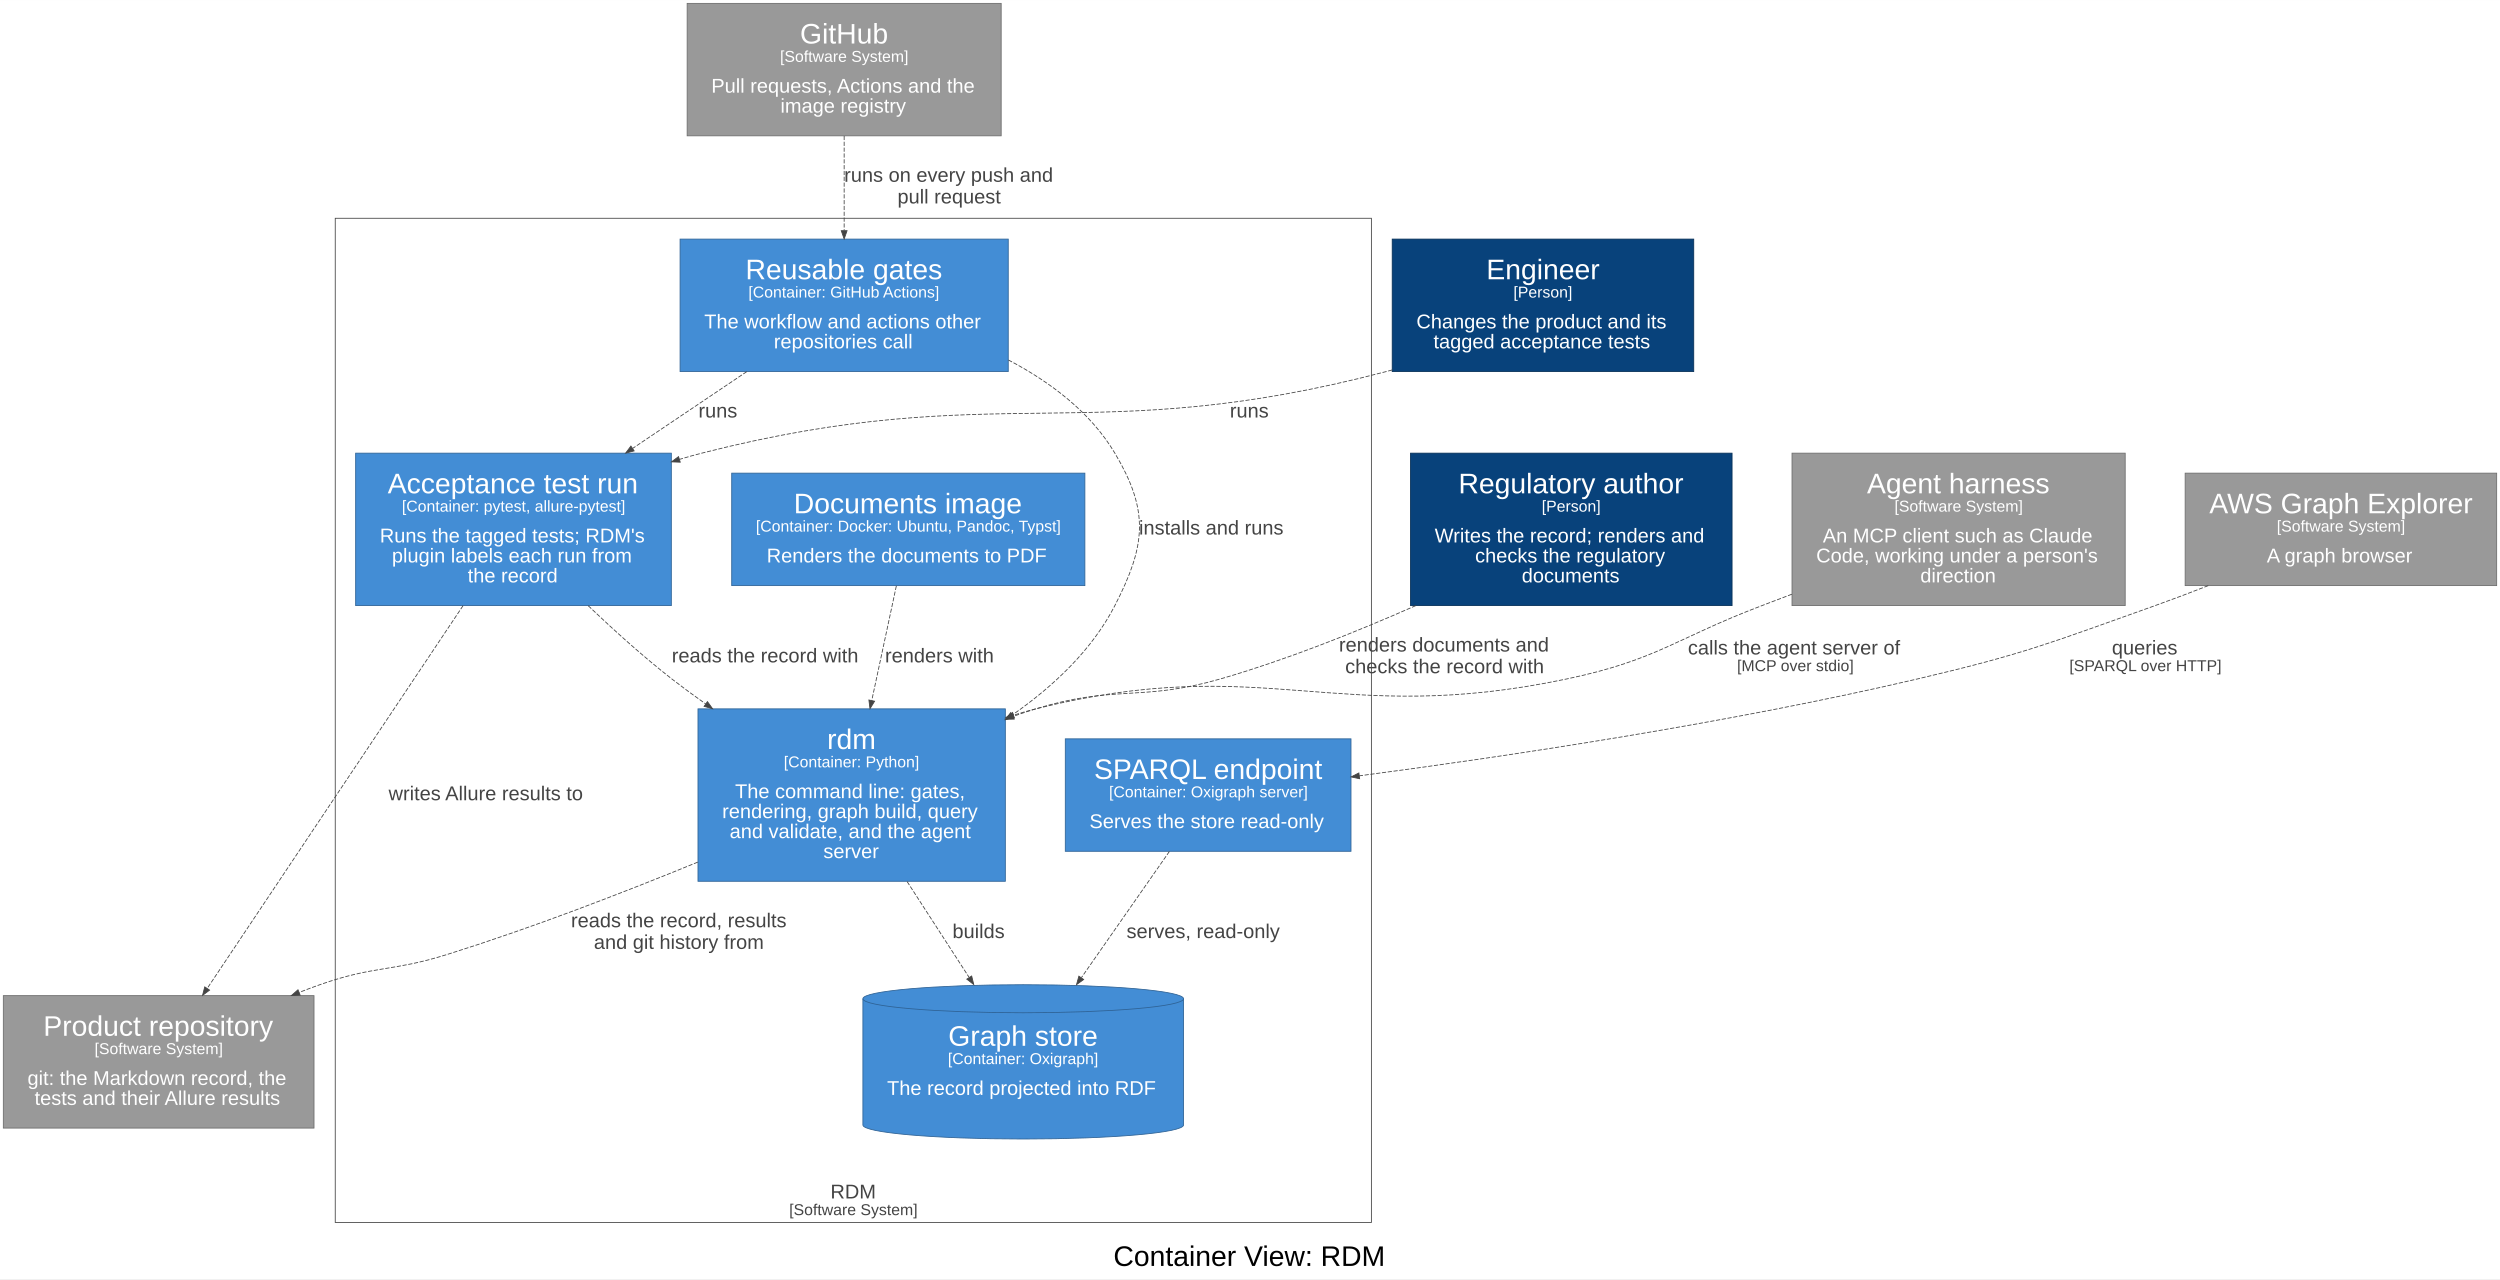
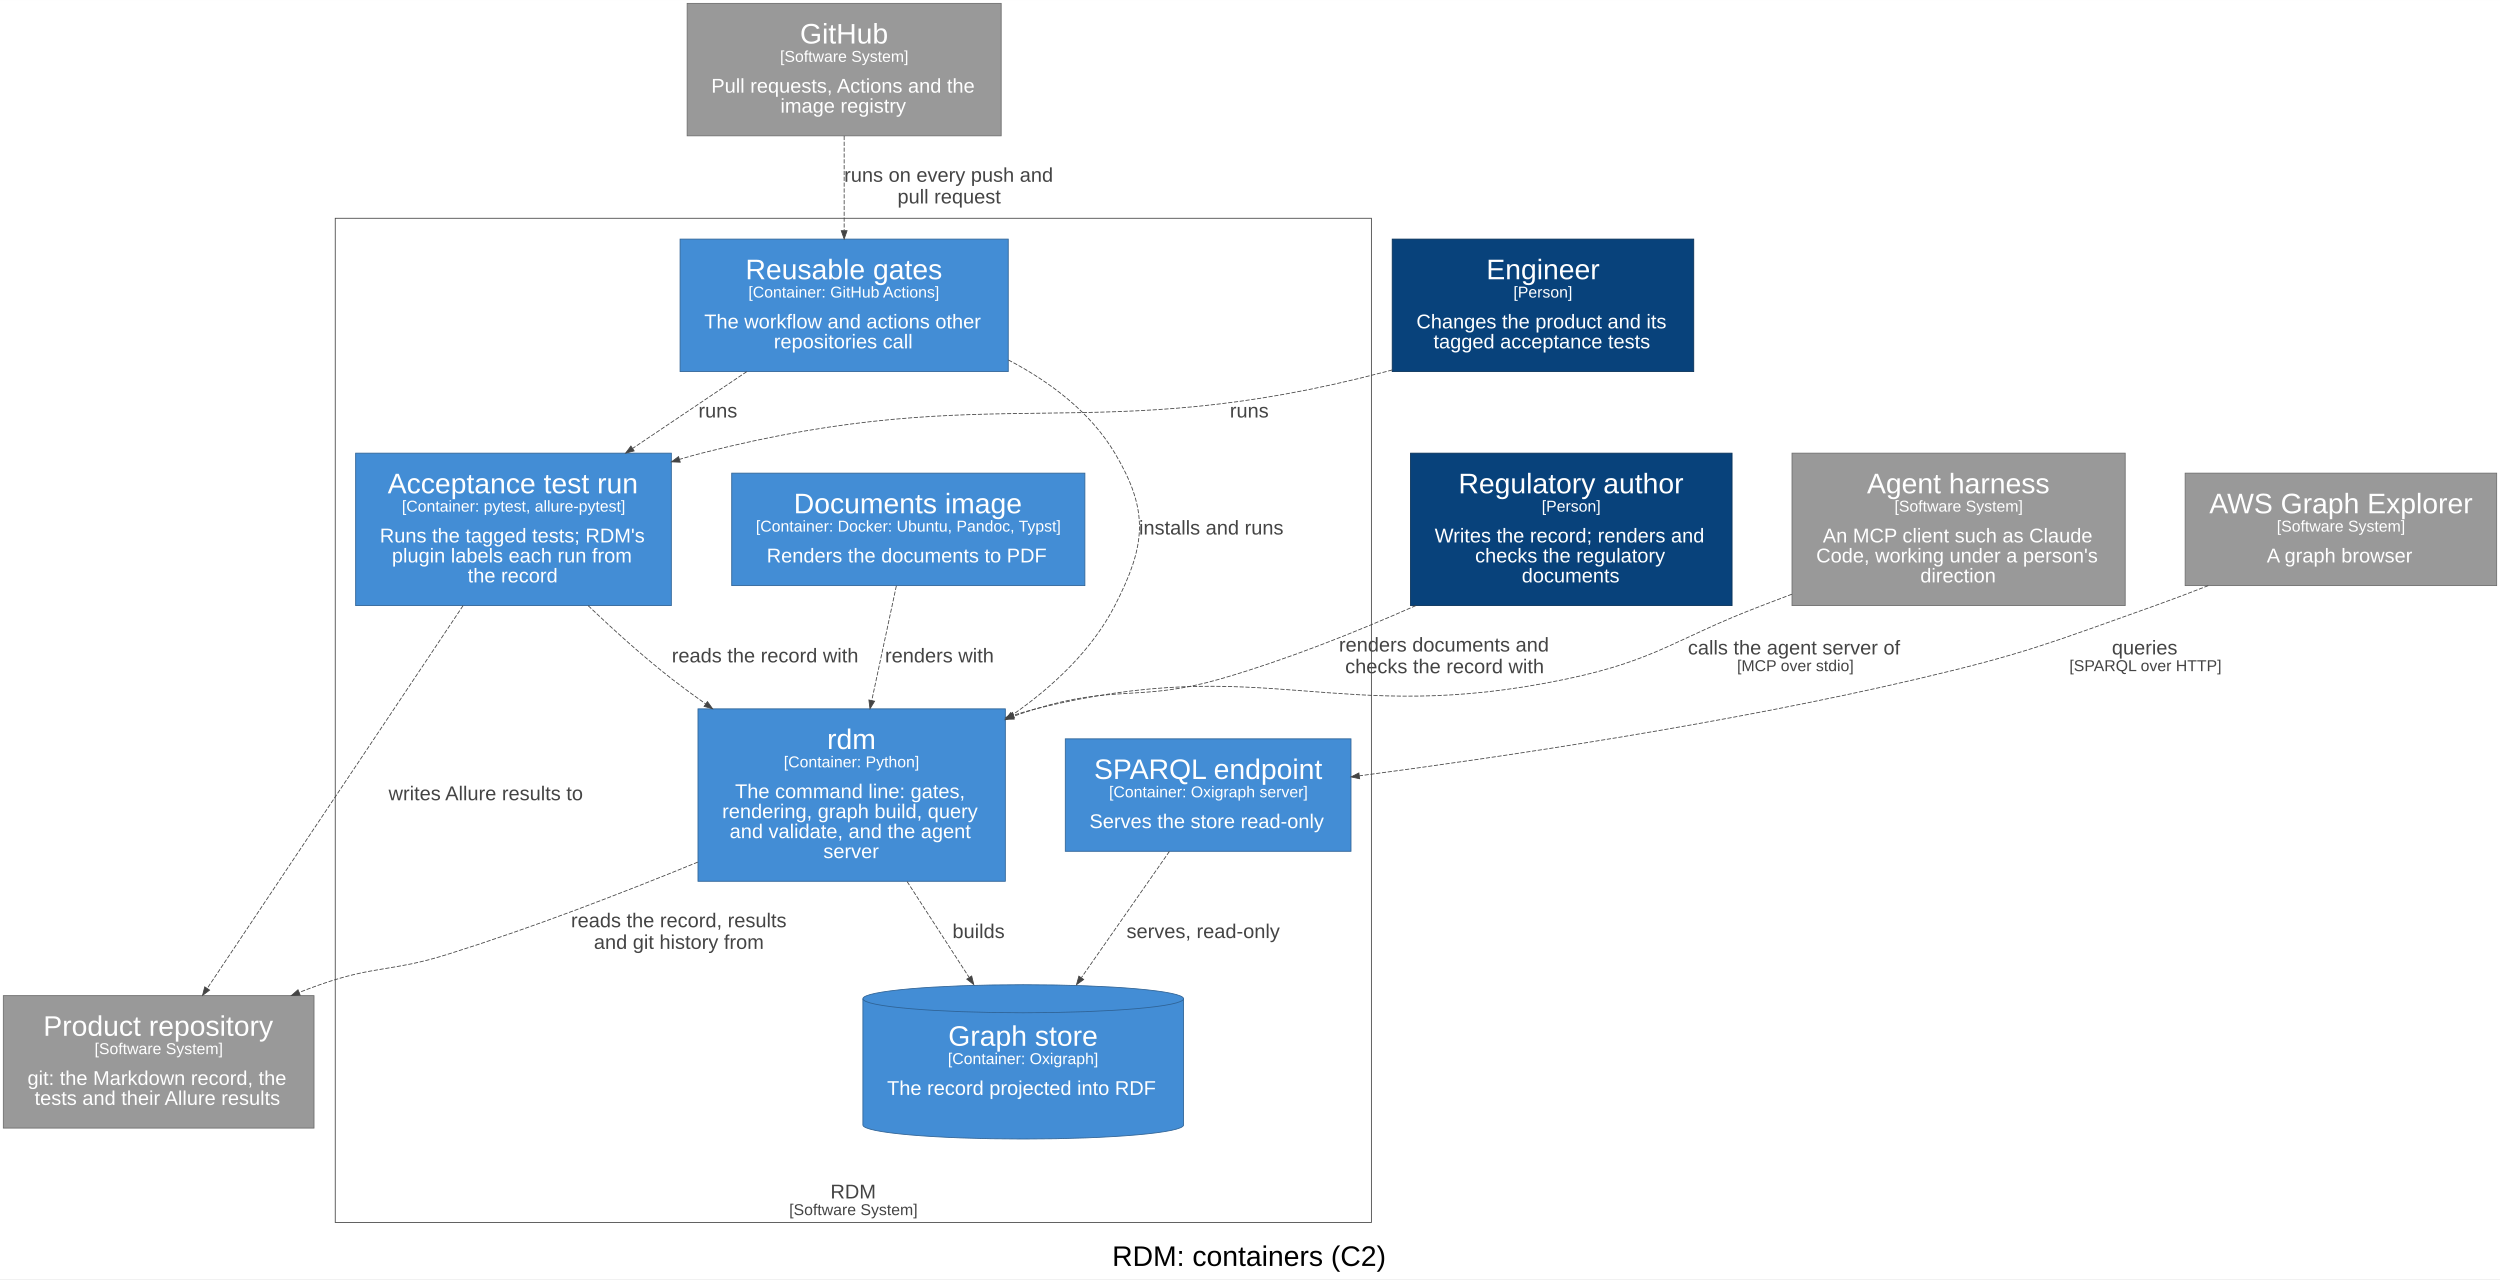
<svg xmlns="http://www.w3.org/2000/svg" width="3002pt" height="1536pt" viewBox="0.00 0.00 3001.50 1535.62">
  <g id="graph0" class="graph" transform="scale(1 1) rotate(0) translate(4 1531.62)">
    <polygon fill="white" stroke="transparent" points="-4,4 -4,-1531.62 2997.5,-1531.62 2997.5,4 -4,4" />
-     <text text-anchor="start" x="1332.75" y="-11.8" font-family="Arial" font-size="34.00">Container View: RDM</text>
+     <text text-anchor="start" x="1331.25" y="-11.8" font-family="Arial" font-size="34.00">RDM: containers (C2)</text>
    <g id="clust1" class="cluster">
      <polygon fill="none" stroke="#444444" points="398.5,-64 398.5,-1269.62 1642.5,-1269.62 1642.5,-64 398.5,-64" />
      <text text-anchor="start" x="993" y="-92.8" font-family="Arial" font-size="24.00" fill="#444444">RDM</text>
      <text text-anchor="start" x="943.5" y="-72.8" font-family="Arial" font-size="19.00" fill="#444444">[Software System]</text>
    </g>
    <g id="1" class="node">
      <polygon fill="#08427b" stroke="#052e56" points="2075.5,-987.62 1689.5,-987.62 1689.5,-804.62 2075.5,-804.62 2075.5,-987.62" />
      <text text-anchor="start" x="1747" y="-939.42" font-family="Arial" font-size="34.00" fill="#ffffff">Regulatory author</text>
      <text text-anchor="start" x="1847" y="-917.42" font-family="Arial" font-size="19.00" fill="#ffffff">[Person]</text>
      <text text-anchor="start" x="1718.5" y="-880.42" font-family="Arial" font-size="24.00" fill="#ffffff">Writes the record; renders and</text>
      <text text-anchor="start" x="1767" y="-856.42" font-family="Arial" font-size="24.00" fill="#ffffff">checks the regulatory</text>
      <text text-anchor="start" x="1823" y="-832.42" font-family="Arial" font-size="24.00" fill="#ffffff">documents</text>
    </g>
    <g id="5" class="node">
      <polygon fill="#438dd5" stroke="#2e6295" points="1203,-680.62 834,-680.62 834,-473.62 1203,-473.62 1203,-680.62" />
      <text text-anchor="start" x="989" y="-632.42" font-family="Arial" font-size="34.00" fill="#ffffff">rdm</text>
      <text text-anchor="start" x="937" y="-610.42" font-family="Arial" font-size="19.00" fill="#ffffff">[Container: Python]</text>
      <text text-anchor="start" x="878.5" y="-573.42" font-family="Arial" font-size="24.00" fill="#ffffff">The command line: gates,</text>
      <text text-anchor="start" x="863" y="-549.42" font-family="Arial" font-size="24.00" fill="#ffffff">rendering, graph build, query</text>
      <text text-anchor="start" x="872" y="-525.42" font-family="Arial" font-size="24.00" fill="#ffffff">and validate, and the agent</text>
      <text text-anchor="start" x="984.5" y="-501.42" font-family="Arial" font-size="24.00" fill="#ffffff">server</text>
    </g>
    <g id="62" class="edge">
      <path fill="none" stroke="#444444" stroke-dasharray="5,2" d="M1695.83,-804.58C1623.97,-772.78 1540.26,-739.35 1461.5,-716.62 1365.46,-688.92 1335.06,-709.93 1239.5,-680.62 1230.57,-677.89 1221.54,-674.86 1212.49,-671.61" />
      <polygon fill="#444444" stroke="#444444" points="1213.65,-668.31 1203.05,-668.15 1211.23,-674.88 1213.65,-668.31" />
      <text text-anchor="start" x="1603.5" y="-749.42" font-family="Arial" font-size="24.00" fill="#444444">renders documents and</text>
      <text text-anchor="start" x="1611" y="-723.42" font-family="Arial" font-size="24.00" fill="#444444">checks the record with</text>
    </g>
    <g id="2" class="node">
      <polygon fill="#08427b" stroke="#052e56" points="2029.5,-1244.62 1667.5,-1244.62 1667.5,-1085.62 2029.5,-1085.62 2029.5,-1244.62" />
      <text text-anchor="start" x="1780.5" y="-1196.42" font-family="Arial" font-size="34.00" fill="#ffffff">Engineer</text>
      <text text-anchor="start" x="1813" y="-1174.42" font-family="Arial" font-size="19.00" fill="#ffffff">[Person]</text>
      <text text-anchor="start" x="1696.5" y="-1137.42" font-family="Arial" font-size="24.00" fill="#ffffff">Changes the product and its</text>
      <text text-anchor="start" x="1717" y="-1113.42" font-family="Arial" font-size="24.00" fill="#ffffff">tagged acceptance tests</text>
    </g>
    <g id="42" class="node">
      <polygon fill="#438dd5" stroke="#2e6295" points="802,-987.62 423,-987.62 423,-804.62 802,-804.62 802,-987.62" />
      <text text-anchor="start" x="461.5" y="-939.42" font-family="Arial" font-size="34.00" fill="#ffffff">Acceptance test run</text>
      <text text-anchor="start" x="478.5" y="-917.42" font-family="Arial" font-size="19.00" fill="#ffffff">[Container: pytest, allure-pytest]</text>
      <text text-anchor="start" x="452" y="-880.42" font-family="Arial" font-size="24.00" fill="#ffffff">Runs the tagged tests; RDM's</text>
      <text text-anchor="start" x="466.5" y="-856.42" font-family="Arial" font-size="24.00" fill="#ffffff">plugin labels each run from</text>
      <text text-anchor="start" x="557.5" y="-832.42" font-family="Arial" font-size="24.00" fill="#ffffff">the record</text>
    </g>
    <g id="63" class="edge">
      <path fill="none" stroke="#444444" stroke-dasharray="5,2" d="M1667.45,-1087.51C1665.13,-1086.86 1662.81,-1086.23 1660.5,-1085.62 1304.67,-992.07 1195,-1078.57 838.5,-987.62 829.7,-985.38 820.79,-982.88 811.85,-980.17" />
      <polygon fill="#444444" stroke="#444444" points="812.72,-976.78 802.13,-977.16 810.64,-983.46 812.72,-976.78" />
      <text text-anchor="start" x="1472.5" y="-1030.42" font-family="Arial" font-size="24.00" fill="#444444">runs</text>
    </g>
    <g id="51" class="node">
      <polygon fill="#999999" stroke="#6b6b6b" points="373,-336.31 0,-336.31 0,-177.31 373,-177.31 373,-336.31" />
      <text text-anchor="start" x="48" y="-288.11" font-family="Arial" font-size="34.00" fill="#ffffff">Product repository</text>
      <text text-anchor="start" x="109.5" y="-266.11" font-family="Arial" font-size="19.00" fill="#ffffff">[Software System]</text>
      <text text-anchor="start" x="29" y="-229.11" font-family="Arial" font-size="24.00" fill="#ffffff">git: the Markdown record, the</text>
      <text text-anchor="start" x="37.5" y="-205.11" font-family="Arial" font-size="24.00" fill="#ffffff">tests and their Allure results</text>
    </g>
    <g id="52" class="node">
      <polygon fill="#999999" stroke="#6b6b6b" points="1198,-1527.62 821,-1527.62 821,-1368.62 1198,-1368.62 1198,-1527.62" />
      <text text-anchor="start" x="956.5" y="-1479.42" font-family="Arial" font-size="34.00" fill="#ffffff">GitHub</text>
      <text text-anchor="start" x="932.5" y="-1457.42" font-family="Arial" font-size="19.00" fill="#ffffff">[Software System]</text>
      <text text-anchor="start" x="850" y="-1420.42" font-family="Arial" font-size="24.00" fill="#ffffff">Pull requests, Actions and the</text>
      <text text-anchor="start" x="933" y="-1396.42" font-family="Arial" font-size="24.00" fill="#ffffff">image registry</text>
    </g>
    <g id="44" class="node">
      <polygon fill="#438dd5" stroke="#2e6295" points="1206.5,-1244.62 812.5,-1244.62 812.5,-1085.62 1206.5,-1085.62 1206.5,-1244.62" />
      <text text-anchor="start" x="891" y="-1196.42" font-family="Arial" font-size="34.00" fill="#ffffff">Reusable gates</text>
      <text text-anchor="start" x="894.5" y="-1174.42" font-family="Arial" font-size="19.00" fill="#ffffff">[Container: GitHub Actions]</text>
      <text text-anchor="start" x="841.5" y="-1137.42" font-family="Arial" font-size="24.00" fill="#ffffff">The workflow and actions other</text>
      <text text-anchor="start" x="925" y="-1113.42" font-family="Arial" font-size="24.00" fill="#ffffff">repositories call</text>
    </g>
    <g id="70" class="edge">
      <path fill="none" stroke="#444444" stroke-dasharray="5,2" d="M1009.5,-1368.48C1009.5,-1333.16 1009.5,-1291.32 1009.5,-1254.88" />
      <polygon fill="#444444" stroke="#444444" points="1013,-1254.75 1009.5,-1244.75 1006,-1254.75 1013,-1254.75" />
      <text text-anchor="start" x="1009.5" y="-1313.42" font-family="Arial" font-size="24.00" fill="#444444">runs on every push and</text>
      <text text-anchor="start" x="1073.5" y="-1287.42" font-family="Arial" font-size="24.00" fill="#444444">pull request</text>
    </g>
    <g id="53" class="node">
      <polygon fill="#999999" stroke="#6b6b6b" points="2547.5,-987.62 2147.5,-987.62 2147.5,-804.62 2547.5,-804.62 2547.5,-987.62" />
      <text text-anchor="start" x="2237.5" y="-939.42" font-family="Arial" font-size="34.00" fill="#ffffff">Agent harness</text>
      <text text-anchor="start" x="2270.5" y="-917.42" font-family="Arial" font-size="19.00" fill="#ffffff">[Software System]</text>
      <text text-anchor="start" x="2184.5" y="-880.42" font-family="Arial" font-size="24.00" fill="#ffffff">An MCP client such as Claude</text>
      <text text-anchor="start" x="2176.5" y="-856.42" font-family="Arial" font-size="24.00" fill="#ffffff">Code, working under a person's</text>
      <text text-anchor="start" x="2301.5" y="-832.42" font-family="Arial" font-size="24.00" fill="#ffffff">direction</text>
    </g>
    <g id="69" class="edge">
      <path fill="none" stroke="#444444" stroke-dasharray="5,2" d="M2147.32,-818.26C2135.2,-813.64 2123.19,-809.07 2111.5,-804.62 2007.63,-765.18 1986.22,-739.57 1877.5,-716.62 1599.62,-657.97 1515,-749.6 1239.5,-680.62 1230.69,-678.42 1221.8,-675.86 1212.91,-673.03" />
      <polygon fill="#444444" stroke="#444444" points="1213.85,-669.65 1203.26,-669.85 1211.66,-676.3 1213.85,-669.65" />
      <text text-anchor="start" x="2022.5" y="-745.92" font-family="Arial" font-size="24.00" fill="#444444">calls the agent server of</text>
      <text text-anchor="start" x="2081.5" y="-725.92" font-family="Arial" font-size="19.00" fill="#444444">[MCP over stdio]</text>
    </g>
    <g id="54" class="node">
      <polygon fill="#999999" stroke="#6b6b6b" points="2993.5,-963.62 2619.5,-963.62 2619.5,-828.62 2993.5,-828.62 2993.5,-963.62" />
      <text text-anchor="start" x="2648.5" y="-915.42" font-family="Arial" font-size="34.00" fill="#ffffff">AWS Graph Explorer</text>
      <text text-anchor="start" x="2729.5" y="-893.42" font-family="Arial" font-size="19.00" fill="#ffffff">[Software System]</text>
      <text text-anchor="start" x="2717.5" y="-856.42" font-family="Arial" font-size="24.00" fill="#ffffff">A graph browser</text>
    </g>
    <g id="49" class="node">
      <polygon fill="#438dd5" stroke="#2e6295" points="1618,-644.62 1275,-644.62 1275,-509.62 1618,-509.62 1618,-644.62" />
      <text text-anchor="start" x="1309.5" y="-596.42" font-family="Arial" font-size="34.00" fill="#ffffff">SPARQL endpoint</text>
      <text text-anchor="start" x="1327.5" y="-574.42" font-family="Arial" font-size="19.00" fill="#ffffff">[Container: Oxigraph server]</text>
      <text text-anchor="start" x="1304" y="-537.42" font-family="Arial" font-size="24.00" fill="#ffffff">Serves the store read-only</text>
    </g>
    <g id="68" class="edge">
      <path fill="none" stroke="#444444" stroke-dasharray="5,2" d="M2647.26,-828.57C2625.93,-820.22 2604.26,-812.03 2583.5,-804.62 2458.63,-760.1 2427.57,-746.89 2298.5,-716.62 2069.68,-662.97 1801.46,-623.08 1627.99,-600.22" />
      <polygon fill="#444444" stroke="#444444" points="1628.37,-596.74 1618,-598.91 1627.46,-603.68 1628.37,-596.74" />
      <text text-anchor="start" x="2531.5" y="-745.92" font-family="Arial" font-size="24.00" fill="#444444">queries</text>
      <text text-anchor="start" x="2480.5" y="-725.92" font-family="Arial" font-size="19.00" fill="#444444">[SPARQL over HTTP]</text>
    </g>
    <g id="65" class="edge">
      <path fill="none" stroke="#444444" stroke-dasharray="5,2" d="M551.92,-804.49C470.15,-682.16 325.46,-465.69 244.85,-345.11" />
      <polygon fill="#444444" stroke="#444444" points="247.63,-342.96 239.16,-336.6 241.81,-346.85 247.63,-342.96" />
      <text text-anchor="start" x="462.5" y="-570.92" font-family="Arial" font-size="24.00" fill="#444444">writes Allure results to</text>
    </g>
    <g id="119" class="edge">
      <path fill="none" stroke="#444444" stroke-dasharray="5,2" d="M702.23,-804.41C732.95,-775.12 768.23,-743.34 802.5,-716.62 815.5,-706.49 829.24,-696.4 843.26,-686.54" />
      <polygon fill="#444444" stroke="#444444" points="845.34,-689.36 851.54,-680.77 841.33,-683.62 845.34,-689.36" />
      <text text-anchor="start" x="802.5" y="-736.42" font-family="Arial" font-size="24.00" fill="#444444">reads the record with</text>
    </g>
    <g id="71" class="edge">
      <path fill="none" stroke="#444444" stroke-dasharray="5,2" d="M892.53,-1085.46C849.58,-1056.57 800.46,-1023.53 755.47,-993.28" />
      <polygon fill="#444444" stroke="#444444" points="757.37,-990.34 747.12,-987.66 753.47,-996.15 757.37,-990.34" />
      <text text-anchor="start" x="834.5" y="-1030.42" font-family="Arial" font-size="24.00" fill="#444444">runs</text>
    </g>
    <g id="72" class="edge">
      <path fill="none" stroke="#444444" stroke-dasharray="5,2" d="M1206.67,-1099.49C1257.1,-1073.03 1305.28,-1036.74 1334.5,-987.62 1376.08,-917.72 1371.66,-876.97 1334.5,-804.62 1307.1,-751.27 1260.65,-707.67 1211.67,-673.47" />
      <polygon fill="#444444" stroke="#444444" points="1213.38,-670.4 1203.15,-667.63 1209.42,-676.17 1213.38,-670.4" />
      <text text-anchor="start" x="1363.5" y="-889.92" font-family="Arial" font-size="24.00" fill="#444444">installs and runs</text>
    </g>
    <g id="48" class="node">
      <path fill="#438dd5" stroke="#2e6295" d="M1417,-332.6C1417,-341.89 1330.72,-349.44 1224.5,-349.44 1118.28,-349.44 1032,-341.89 1032,-332.6 1032,-332.6 1032,-181.03 1032,-181.03 1032,-171.74 1118.28,-164.19 1224.5,-164.19 1330.72,-164.19 1417,-171.74 1417,-181.03 1417,-181.03 1417,-332.6 1417,-332.6" />
      <path fill="none" stroke="#2e6295" d="M1417,-332.6C1417,-323.3 1330.72,-315.76 1224.5,-315.76 1118.28,-315.76 1032,-323.3 1032,-332.6" />
      <text text-anchor="start" x="1134.5" y="-276.11" font-family="Arial" font-size="34.00" fill="#ffffff">Graph store</text>
      <text text-anchor="start" x="1134" y="-254.11" font-family="Arial" font-size="19.00" fill="#ffffff">[Container: Oxigraph]</text>
      <text text-anchor="start" x="1061" y="-217.11" font-family="Arial" font-size="24.00" fill="#ffffff">The record projected into RDF</text>
    </g>
    <g id="67" class="edge">
      <path fill="none" stroke="#444444" stroke-dasharray="5,2" d="M1399.96,-509.4C1369.37,-465.54 1328.79,-407.35 1294.36,-357.98" />
      <polygon fill="#444444" stroke="#444444" points="1297.04,-355.7 1288.45,-349.5 1291.3,-359.71 1297.04,-355.7" />
      <text text-anchor="start" x="1348.5" y="-405.43" font-family="Arial" font-size="24.00" fill="#444444">serves, read-only</text>
    </g>
    <g id="64" class="edge">
      <path fill="none" stroke="#444444" stroke-dasharray="5,2" d="M833.76,-496.61C743.91,-459.78 633.7,-417.27 532.5,-385.62 466.24,-364.91 446.01,-372.6 380.5,-349.62 372.2,-346.71 363.78,-343.56 355.33,-340.23" />
      <polygon fill="#444444" stroke="#444444" points="356.37,-336.87 345.78,-336.4 353.76,-343.37 356.37,-336.87" />
      <text text-anchor="start" x="681.5" y="-418.43" font-family="Arial" font-size="24.00" fill="#444444">reads the record, results</text>
      <text text-anchor="start" x="709" y="-392.43" font-family="Arial" font-size="24.00" fill="#444444">and git history from</text>
    </g>
    <g id="66" class="edge">
      <path fill="none" stroke="#444444" stroke-dasharray="5,2" d="M1085.1,-473.22C1108.93,-436.39 1135.75,-394.95 1159.45,-358.33" />
      <polygon fill="#444444" stroke="#444444" points="1162.59,-359.92 1165.09,-349.62 1156.71,-356.11 1162.59,-359.92" />
      <text text-anchor="start" x="1139.5" y="-405.43" font-family="Arial" font-size="24.00" fill="#444444">builds</text>
    </g>
    <g id="50" class="node">
      <polygon fill="#438dd5" stroke="#2e6295" points="1298.5,-963.62 874.5,-963.62 874.5,-828.62 1298.5,-828.62 1298.5,-963.62" />
      <text text-anchor="start" x="949" y="-915.42" font-family="Arial" font-size="34.00" fill="#ffffff">Documents image</text>
      <text text-anchor="start" x="903.5" y="-893.42" font-family="Arial" font-size="19.00" fill="#ffffff">[Container: Docker: Ubuntu, Pandoc, Typst]</text>
      <text text-anchor="start" x="916.5" y="-856.42" font-family="Arial" font-size="24.00" fill="#ffffff">Renders the documents to PDF</text>
    </g>
    <g id="73" class="edge">
      <path fill="none" stroke="#444444" stroke-dasharray="5,2" d="M1072.16,-828.28C1063.61,-788.43 1052.54,-736.8 1042.67,-690.8" />
      <polygon fill="#444444" stroke="#444444" points="1046.04,-689.81 1040.52,-680.77 1039.19,-691.28 1046.04,-689.81" />
      <text text-anchor="start" x="1058.5" y="-736.42" font-family="Arial" font-size="24.00" fill="#444444">renders with</text>
    </g>
  </g>
</svg>
